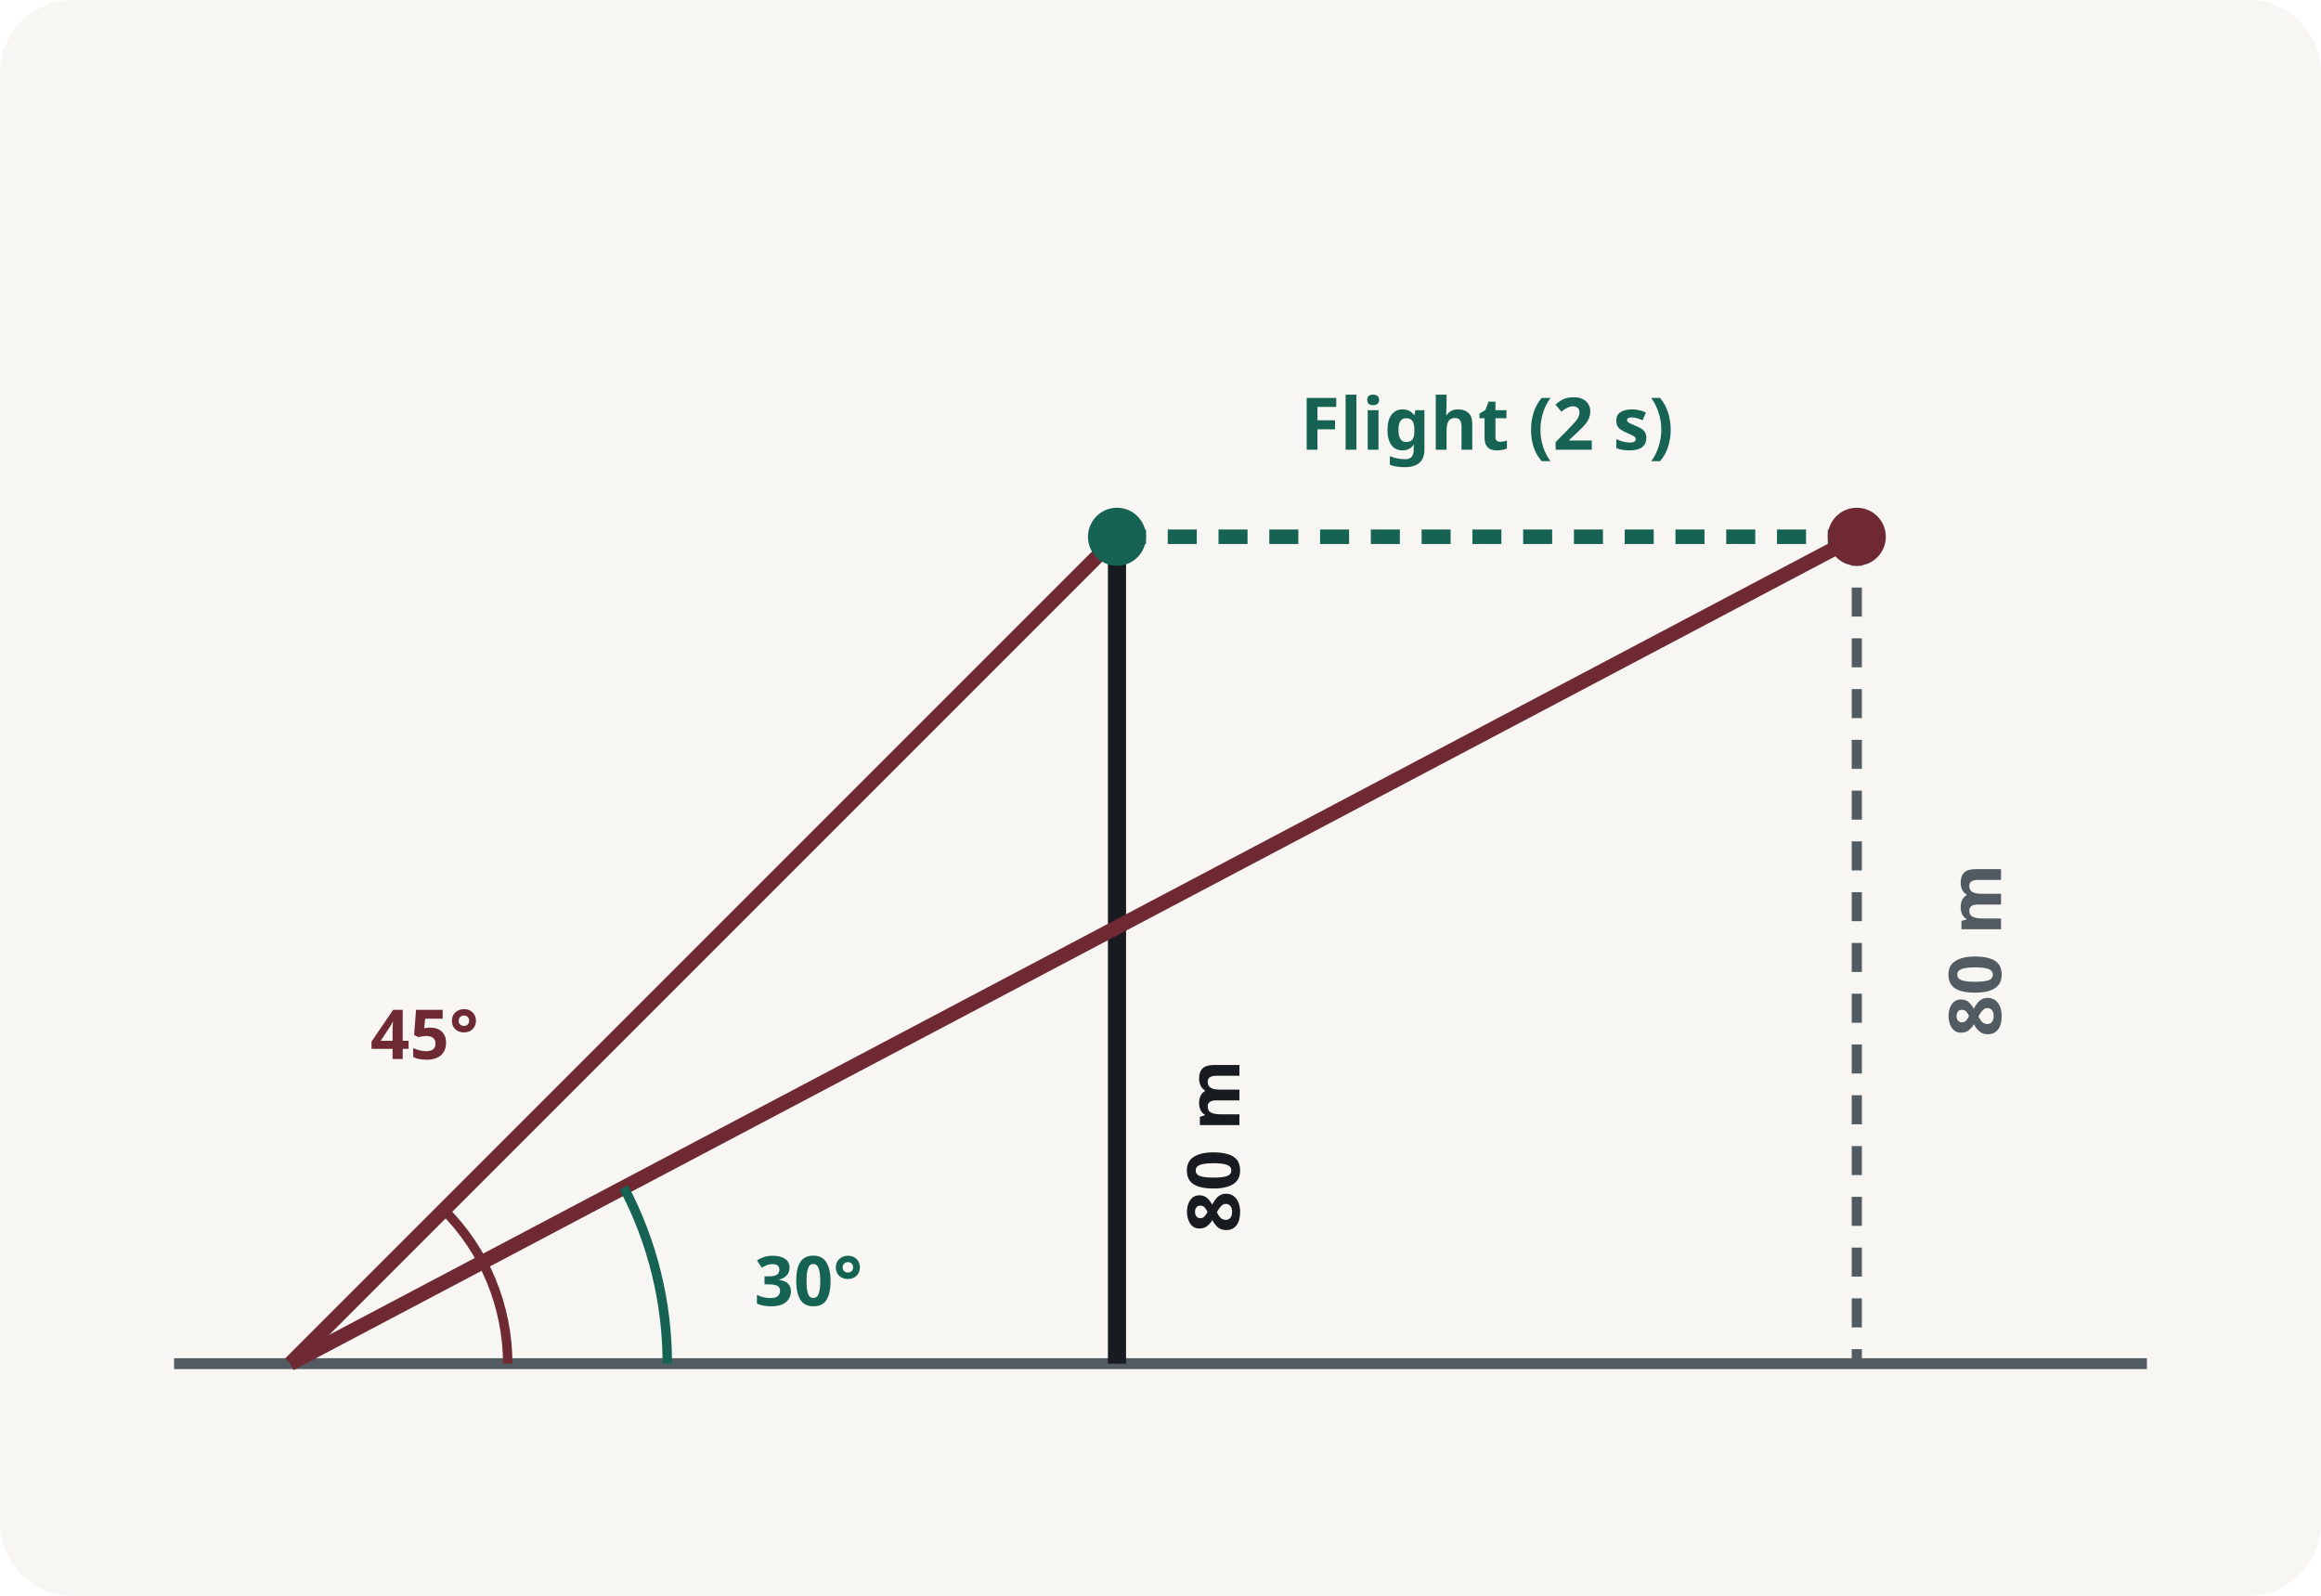
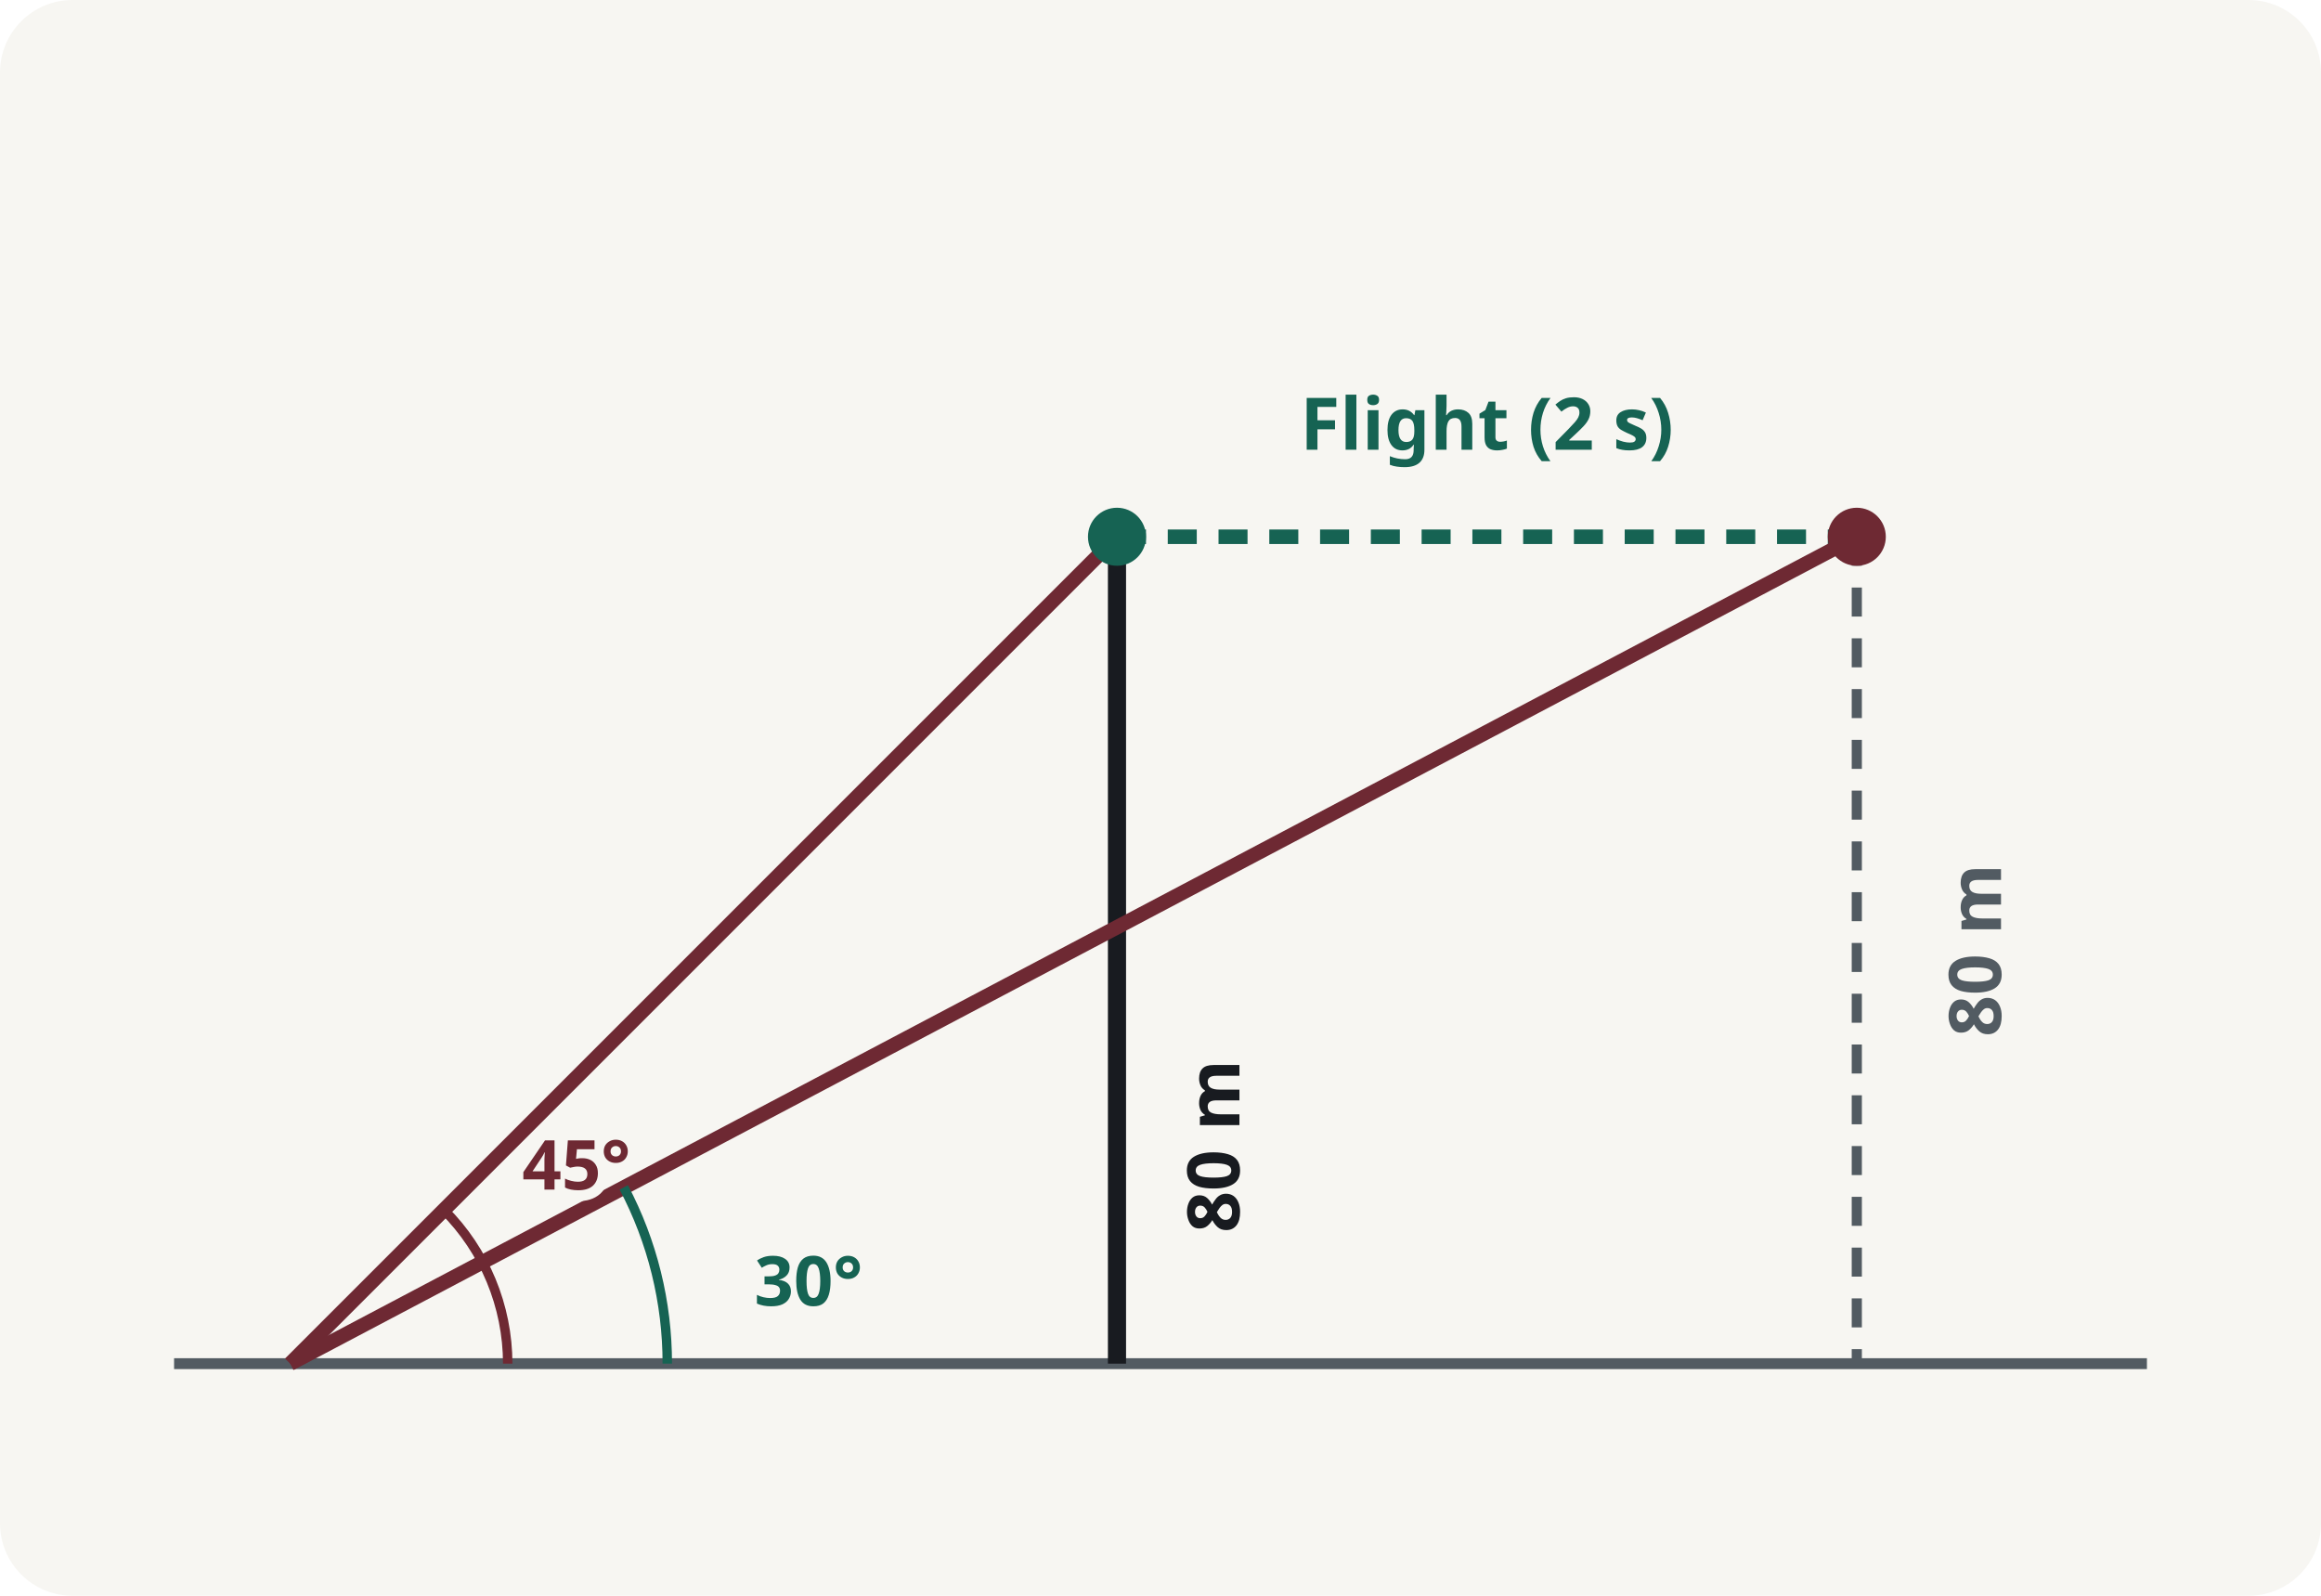
<svg xmlns="http://www.w3.org/2000/svg" viewBox="0 0 320 220" role="img" aria-labelledby="t desc">
  <style>text{paint-order:stroke;stroke:#F7F6F2;stroke-width:3px;stroke-linejoin:round;}</style>
  <rect width="320" height="220" rx="10" fill="#F7F6F2" />
  <line x1="24" y1="188" x2="296" y2="188" stroke="#525B62" stroke-width="1.5" />
  <line x1="154" y1="188" x2="154" y2="74" stroke="#181B20" stroke-width="2.5" />
  <line x1="154" y1="74" x2="256" y2="74" stroke="#166353" stroke-width="2" stroke-dasharray="4 3" />
  <line x1="256" y1="74" x2="256" y2="188" stroke="#525B62" stroke-width="1.4" stroke-dasharray="4 3" />
  <line x1="40" y1="188" x2="154" y2="74" stroke="#6E2933" stroke-width="2" />
  <line x1="40" y1="188" x2="256" y2="74" stroke="#6E2933" stroke-width="2" />
  <circle cx="154" cy="74" r="4" fill="#166353" />
  <circle cx="256" cy="74" r="4" fill="#6E2933" />
  <path d="M70.0,188.0 A30,30 0 0,0 61.2,166.8" fill="none" stroke="#6E2933" stroke-width="1.3" />
  <path d="M92.0,188.0 A52,52 0 0,0 86.0,163.7" fill="none" stroke="#166353" stroke-width="1.3" />
-   <text x="66" y="146" font-family="system-ui,sans-serif" font-size="9.5" font-weight="700" text-anchor="end" fill="#6E2933">45°</text>
+   <text x="72" y="164" font-family="system-ui,sans-serif" font-size="9.5" font-weight="700" text-anchor="start" fill="#6E2933">45°</text>
  <text x="104" y="180" font-family="system-ui,sans-serif" font-size="9.5" font-weight="700" text-anchor="start" fill="#166353">30°</text>
  <text x="167" y="158" transform="rotate(-90 167 158)" font-family="system-ui,sans-serif" font-size="10" font-weight="700" text-anchor="middle" dominant-baseline="central" fill="#181B20">80 m</text>
  <text x="272" y="131" transform="rotate(-90 272 131)" font-family="system-ui,sans-serif" font-size="10" font-weight="700" text-anchor="middle" dominant-baseline="central" fill="#525B62">80 m</text>
  <text x="205" y="62" font-family="system-ui,sans-serif" font-size="10" font-weight="700" text-anchor="middle" fill="#166353">Flight (2 s)</text>
</svg>
